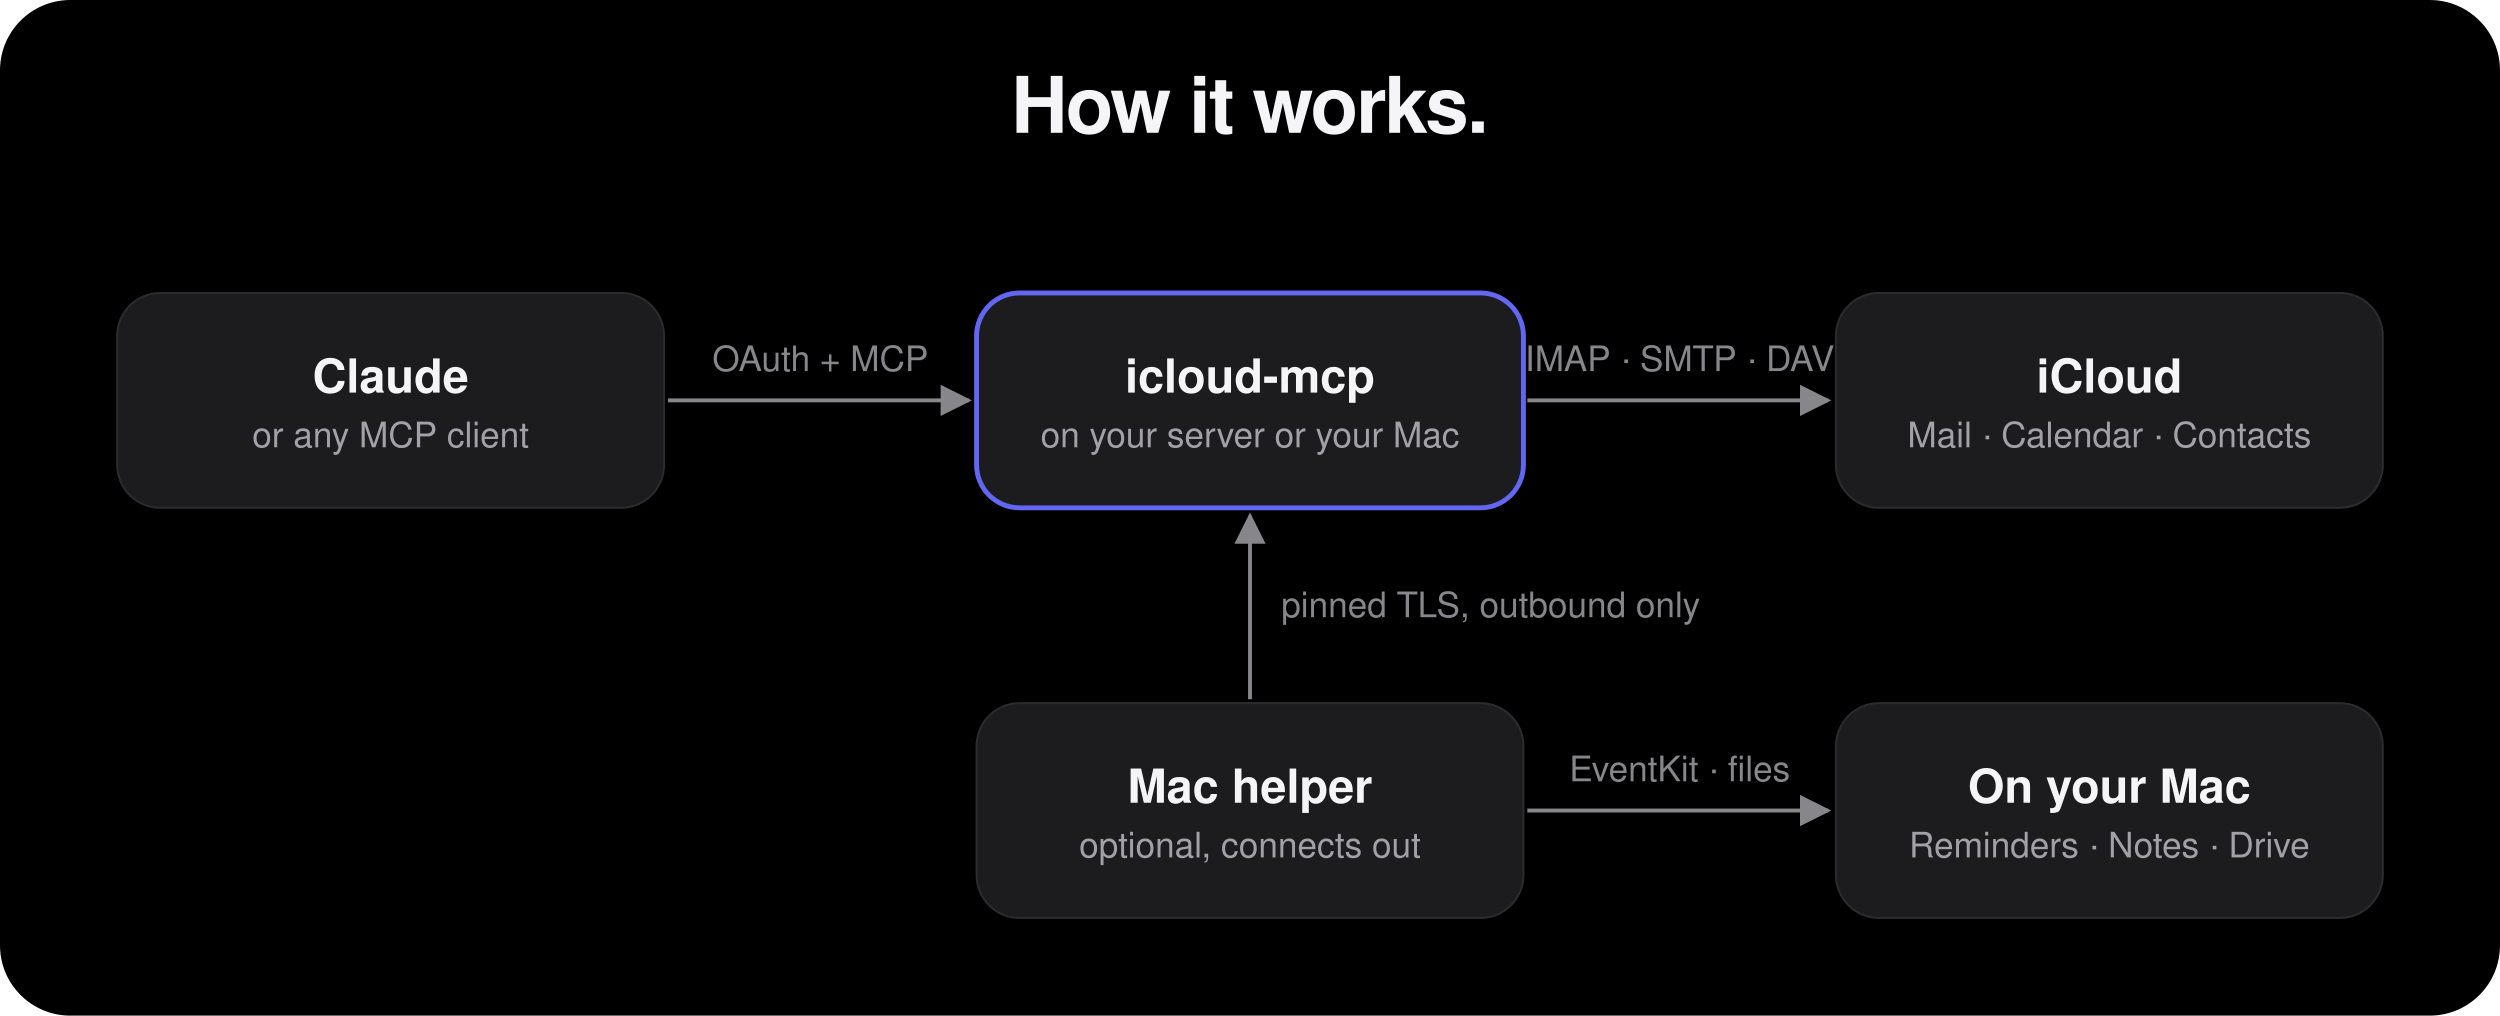
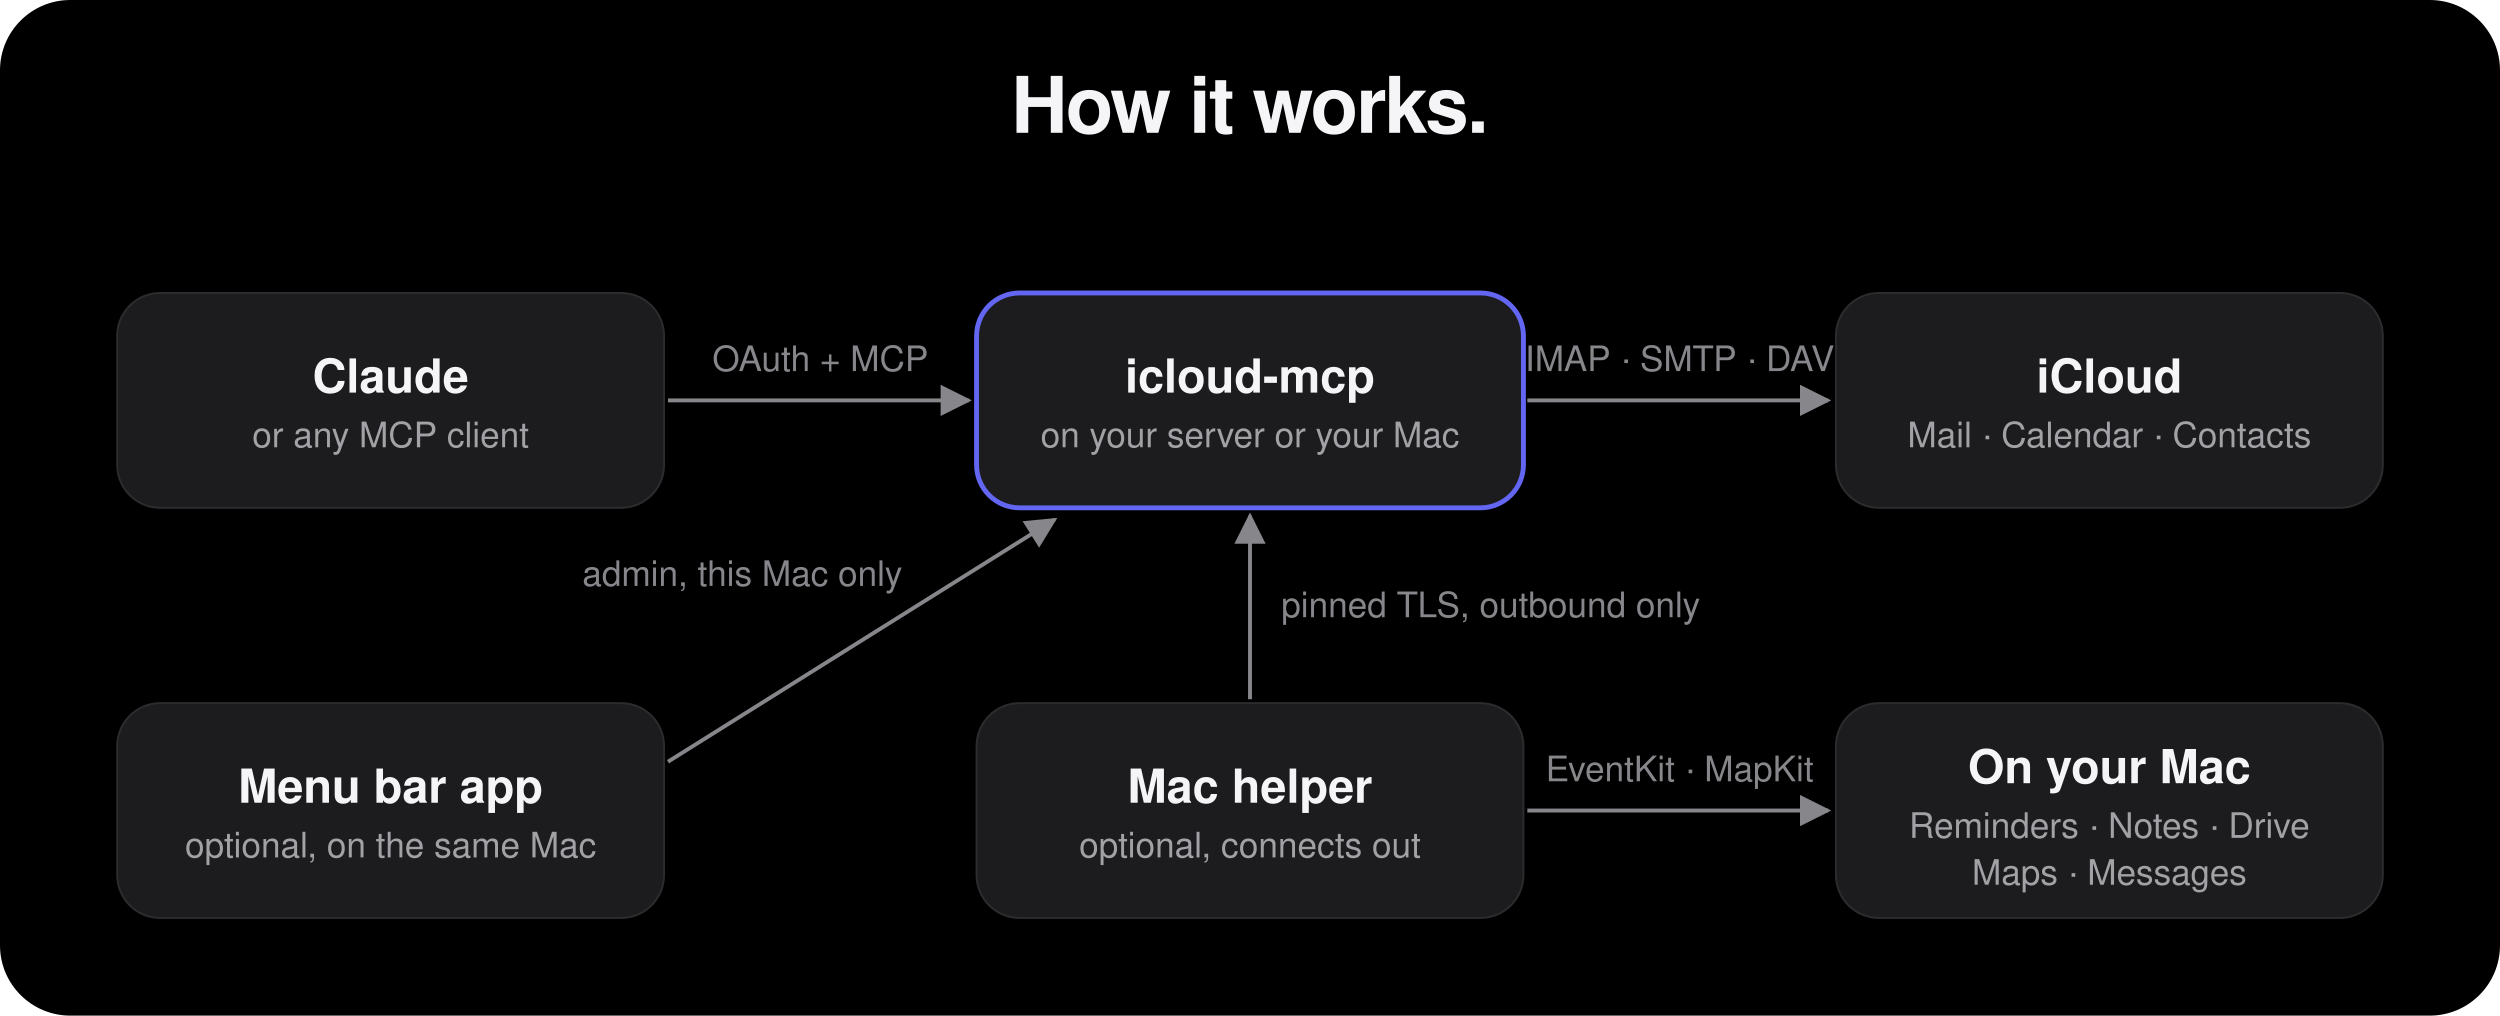
<svg xmlns="http://www.w3.org/2000/svg" viewBox="0 0 1280 520" width="1280" height="520" role="img" aria-labelledby="t">
  <style>text{font-family:-apple-system, BlinkMacSystemFont, 'SF Pro Display', 'Helvetica Neue', Helvetica, Arial, sans-serif}</style>
  <defs>
    <marker id="head" viewBox="0 0 10 10" refX="9" refY="5" markerWidth="8" markerHeight="8" orient="auto-start-reverse">
      <path d="M0 0 L10 5 L0 10 z" fill="#86868b" />
    </marker>
  </defs>
  <rect width="1280" height="520" rx="36" fill="#000000" />
  <text x="640" y="68" text-anchor="middle" font-size="40" font-weight="700" fill="#f5f5f7" letter-spacing="-1">How it works.</text>
  <rect x="60" y="150" width="280" height="110" rx="22" fill="#1c1c1e" stroke="#2c2c2e" stroke-width="1" />
  <text x="200.0" y="201.0" text-anchor="middle" font-size="24" font-weight="700" fill="#f5f5f7">Claude</text>
  <text x="200.0" y="229.0" text-anchor="middle" font-size="18" fill="#a1a1a6">or any MCP client</text>
  <rect x="500" y="150" width="280" height="110" rx="22" fill="#1c1c1e" stroke="#6366f1" stroke-width="2.5" />
  <text x="640.0" y="201.0" text-anchor="middle" font-size="24" font-weight="700" fill="#f5f5f7">icloud-mcp</text>
  <text x="640.0" y="229.0" text-anchor="middle" font-size="18" fill="#a1a1a6">on your server or your Mac</text>
  <rect x="940" y="150" width="280" height="110" rx="22" fill="#1c1c1e" stroke="#2c2c2e" stroke-width="1" />
  <text x="1080.0" y="201.0" text-anchor="middle" font-size="24" font-weight="700" fill="#f5f5f7">iCloud</text>
  <text x="1080.0" y="229.0" text-anchor="middle" font-size="18" fill="#a1a1a6">Mail · Calendar · Contacts</text>
  <rect x="500" y="360" width="280" height="110" rx="22" fill="#1c1c1e" stroke="#2c2c2e" stroke-width="1" />
  <text x="640.0" y="411.0" text-anchor="middle" font-size="24" font-weight="700" fill="#f5f5f7">Mac helper</text>
  <text x="640.0" y="439.0" text-anchor="middle" font-size="18" fill="#a1a1a6">optional, connects out</text>
  <rect x="940" y="360" width="280" height="110" rx="22" fill="#1c1c1e" stroke="#2c2c2e" stroke-width="1" />
-   <text x="1080.0" y="411.0" text-anchor="middle" font-size="24" font-weight="700" fill="#f5f5f7">On your Mac</text>
-   <text x="1080.0" y="439.0" text-anchor="middle" font-size="18" fill="#a1a1a6">Reminders · Notes · Drive</text>
+   <text x="1080.0" y="401.0" text-anchor="middle" font-size="24" font-weight="700" fill="#f5f5f7">On your Mac</text>
+   <text x="1080.0" y="429.0" text-anchor="middle" font-size="18" fill="#a1a1a6">Reminders · Notes · Drive</text>
+   <text x="1080.0" y="453.0" text-anchor="middle" font-size="18" fill="#a1a1a6">Maps · Messages</text>
+   <rect x="60" y="360" width="280" height="110" rx="22" fill="#1c1c1e" stroke="#2c2c2e" stroke-width="1" />
+   <text x="200.0" y="411.0" text-anchor="middle" font-size="24" font-weight="700" fill="#f5f5f7">Menu bar app</text>
+   <text x="200.0" y="439.0" text-anchor="middle" font-size="18" fill="#a1a1a6">optional, on the same Mac</text>
  <line x1="342" y1="205" x2="496" y2="205" stroke="#86868b" stroke-width="2" marker-end="url(#head)" />
  <text x="420" y="190" text-anchor="middle" font-size="18" fill="#86868b">OAuth + MCP</text>
  <line x1="782" y1="205" x2="936" y2="205" stroke="#86868b" stroke-width="2" marker-end="url(#head)" />
  <text x="860" y="190" text-anchor="middle" font-size="18" fill="#86868b">IMAP · SMTP · DAV</text>
  <line x1="640" y1="358" x2="640" y2="264" stroke="#86868b" stroke-width="2" marker-end="url(#head)" />
  <text x="656" y="316" text-anchor="start" font-size="18" fill="#86868b">pinned TLS, outbound only</text>
  <line x1="782" y1="415" x2="936" y2="415" stroke="#86868b" stroke-width="2" marker-end="url(#head)" />
-   <text x="860" y="400" text-anchor="middle" font-size="18" fill="#86868b">EventKit · files</text>
+   <text x="860" y="400" text-anchor="middle" font-size="18" fill="#86868b">EventKit · MapKit</text>
+   <line x1="342" y1="390" x2="540" y2="266" stroke="#86868b" stroke-width="2" marker-end="url(#head)" />
+   <text x="462" y="300" text-anchor="end" font-size="18" fill="#86868b">admin, this Mac only</text>
</svg>
